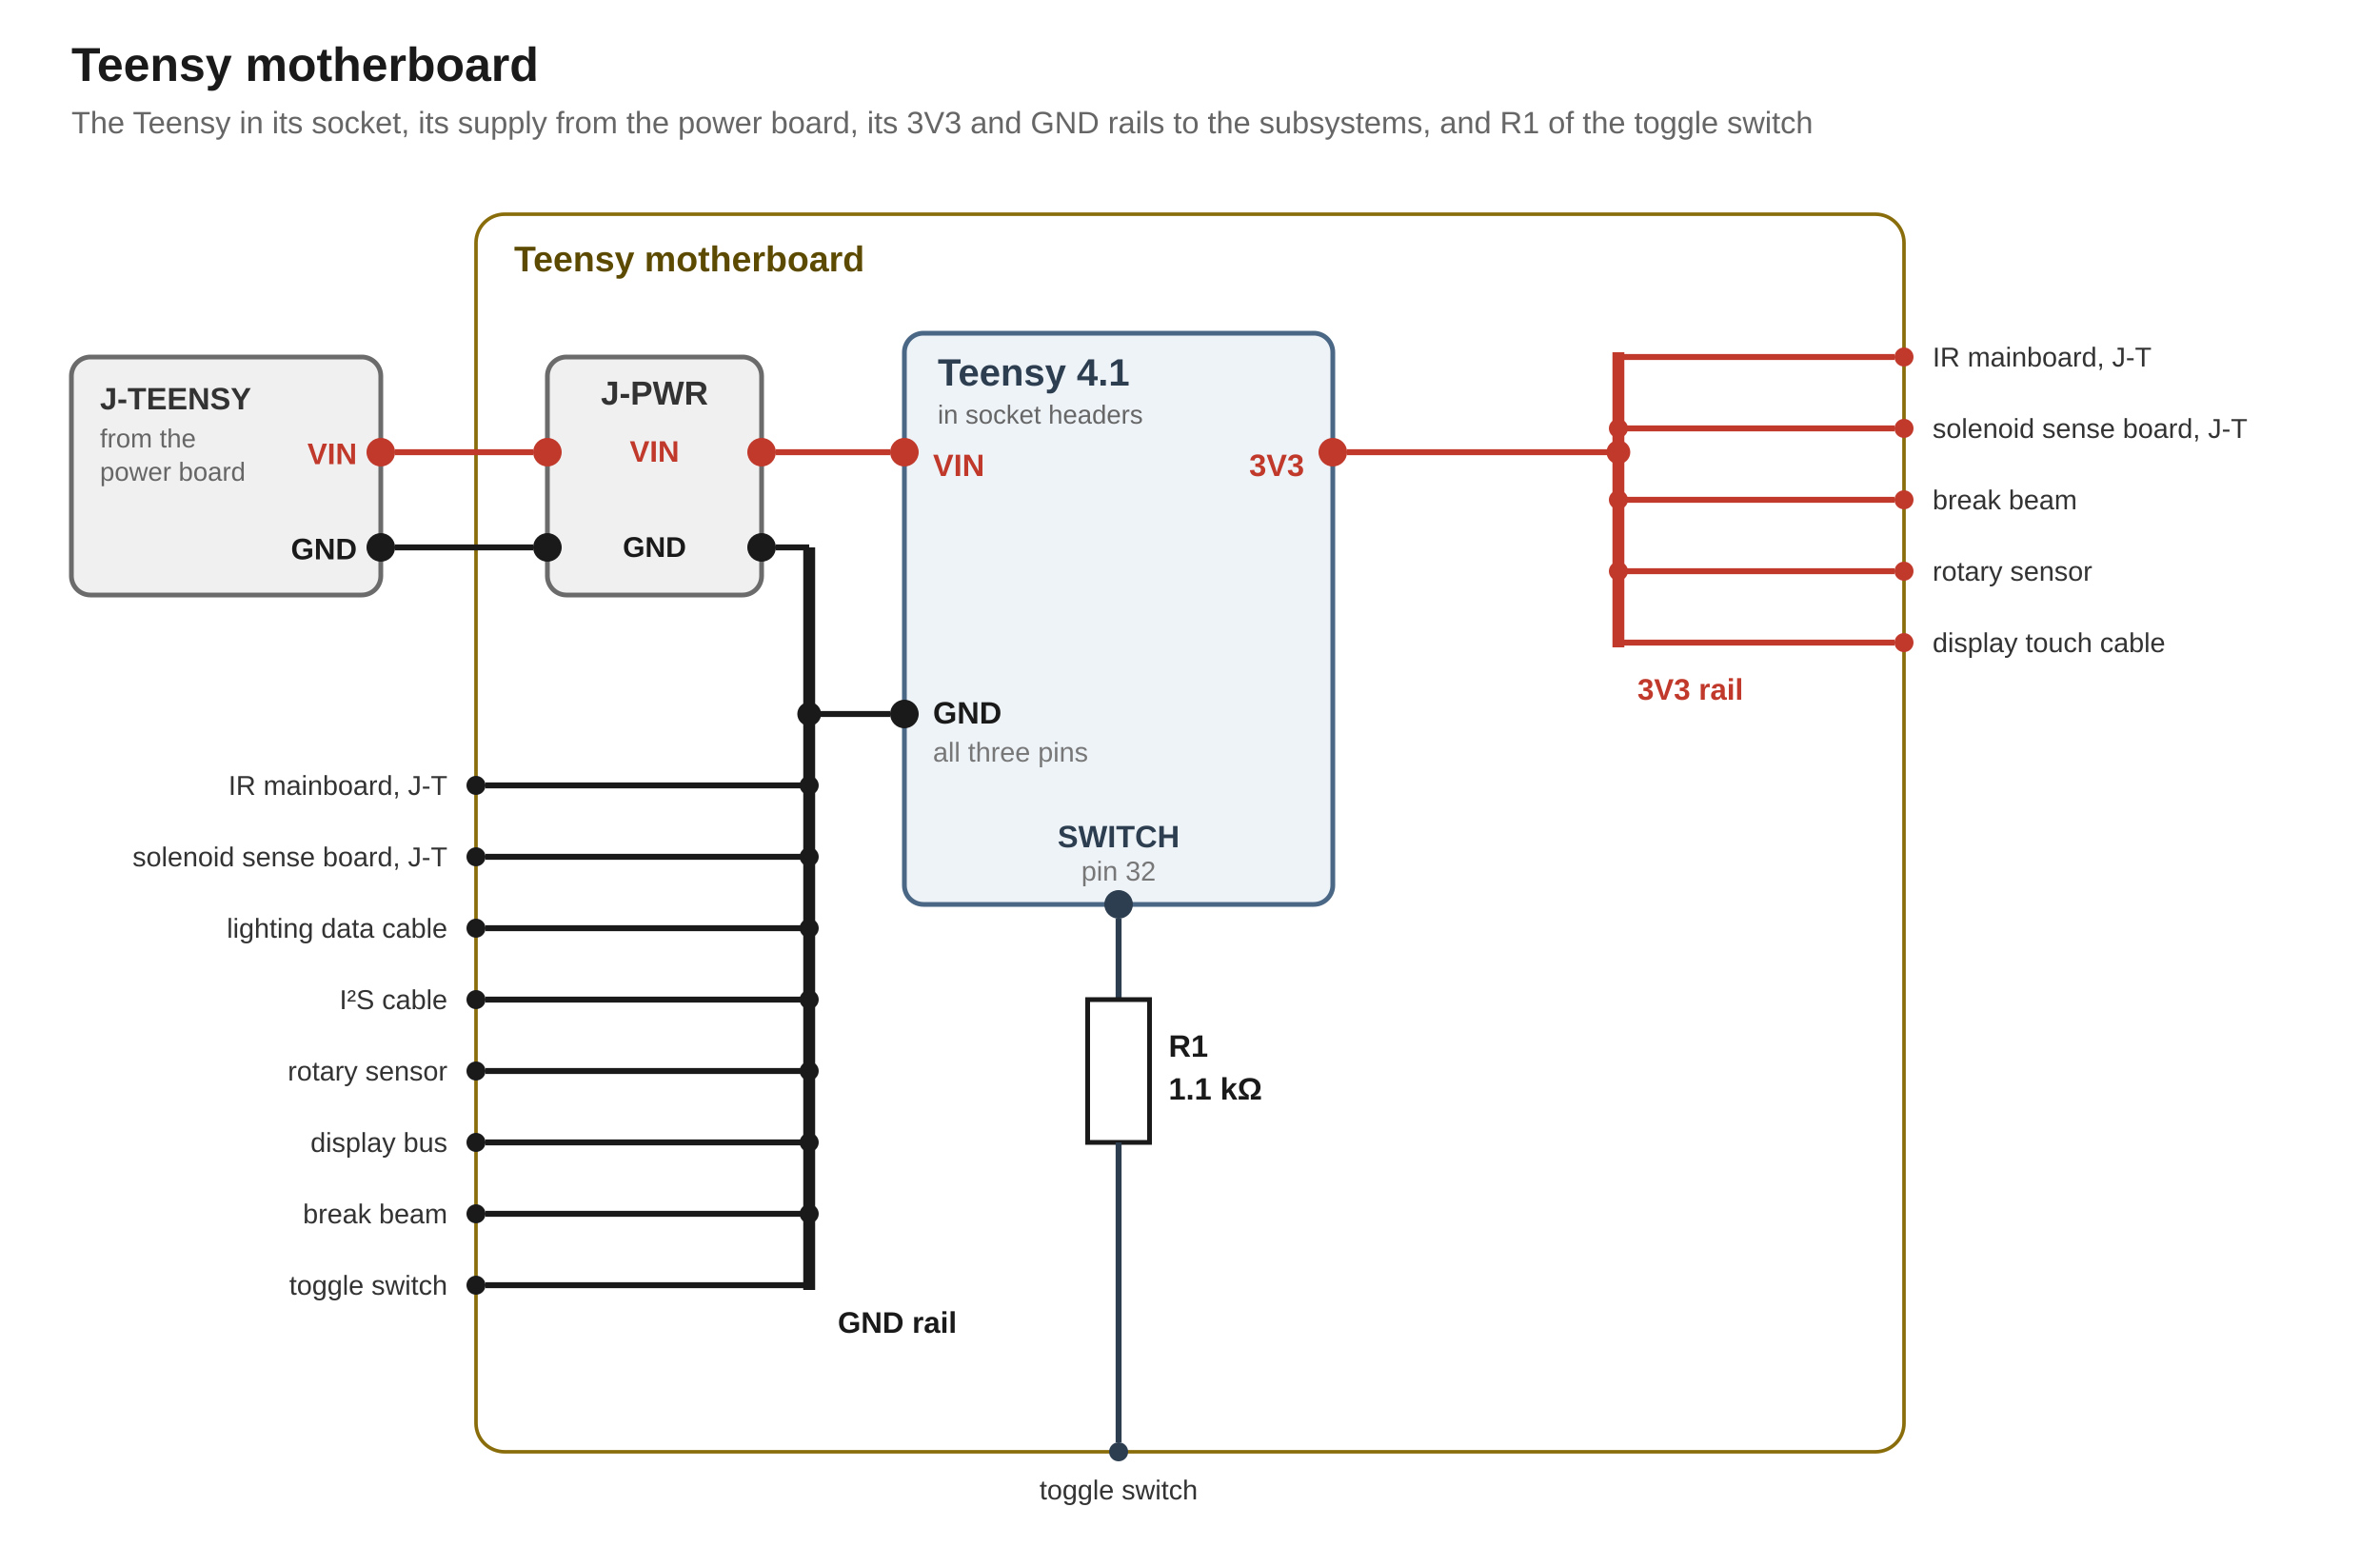
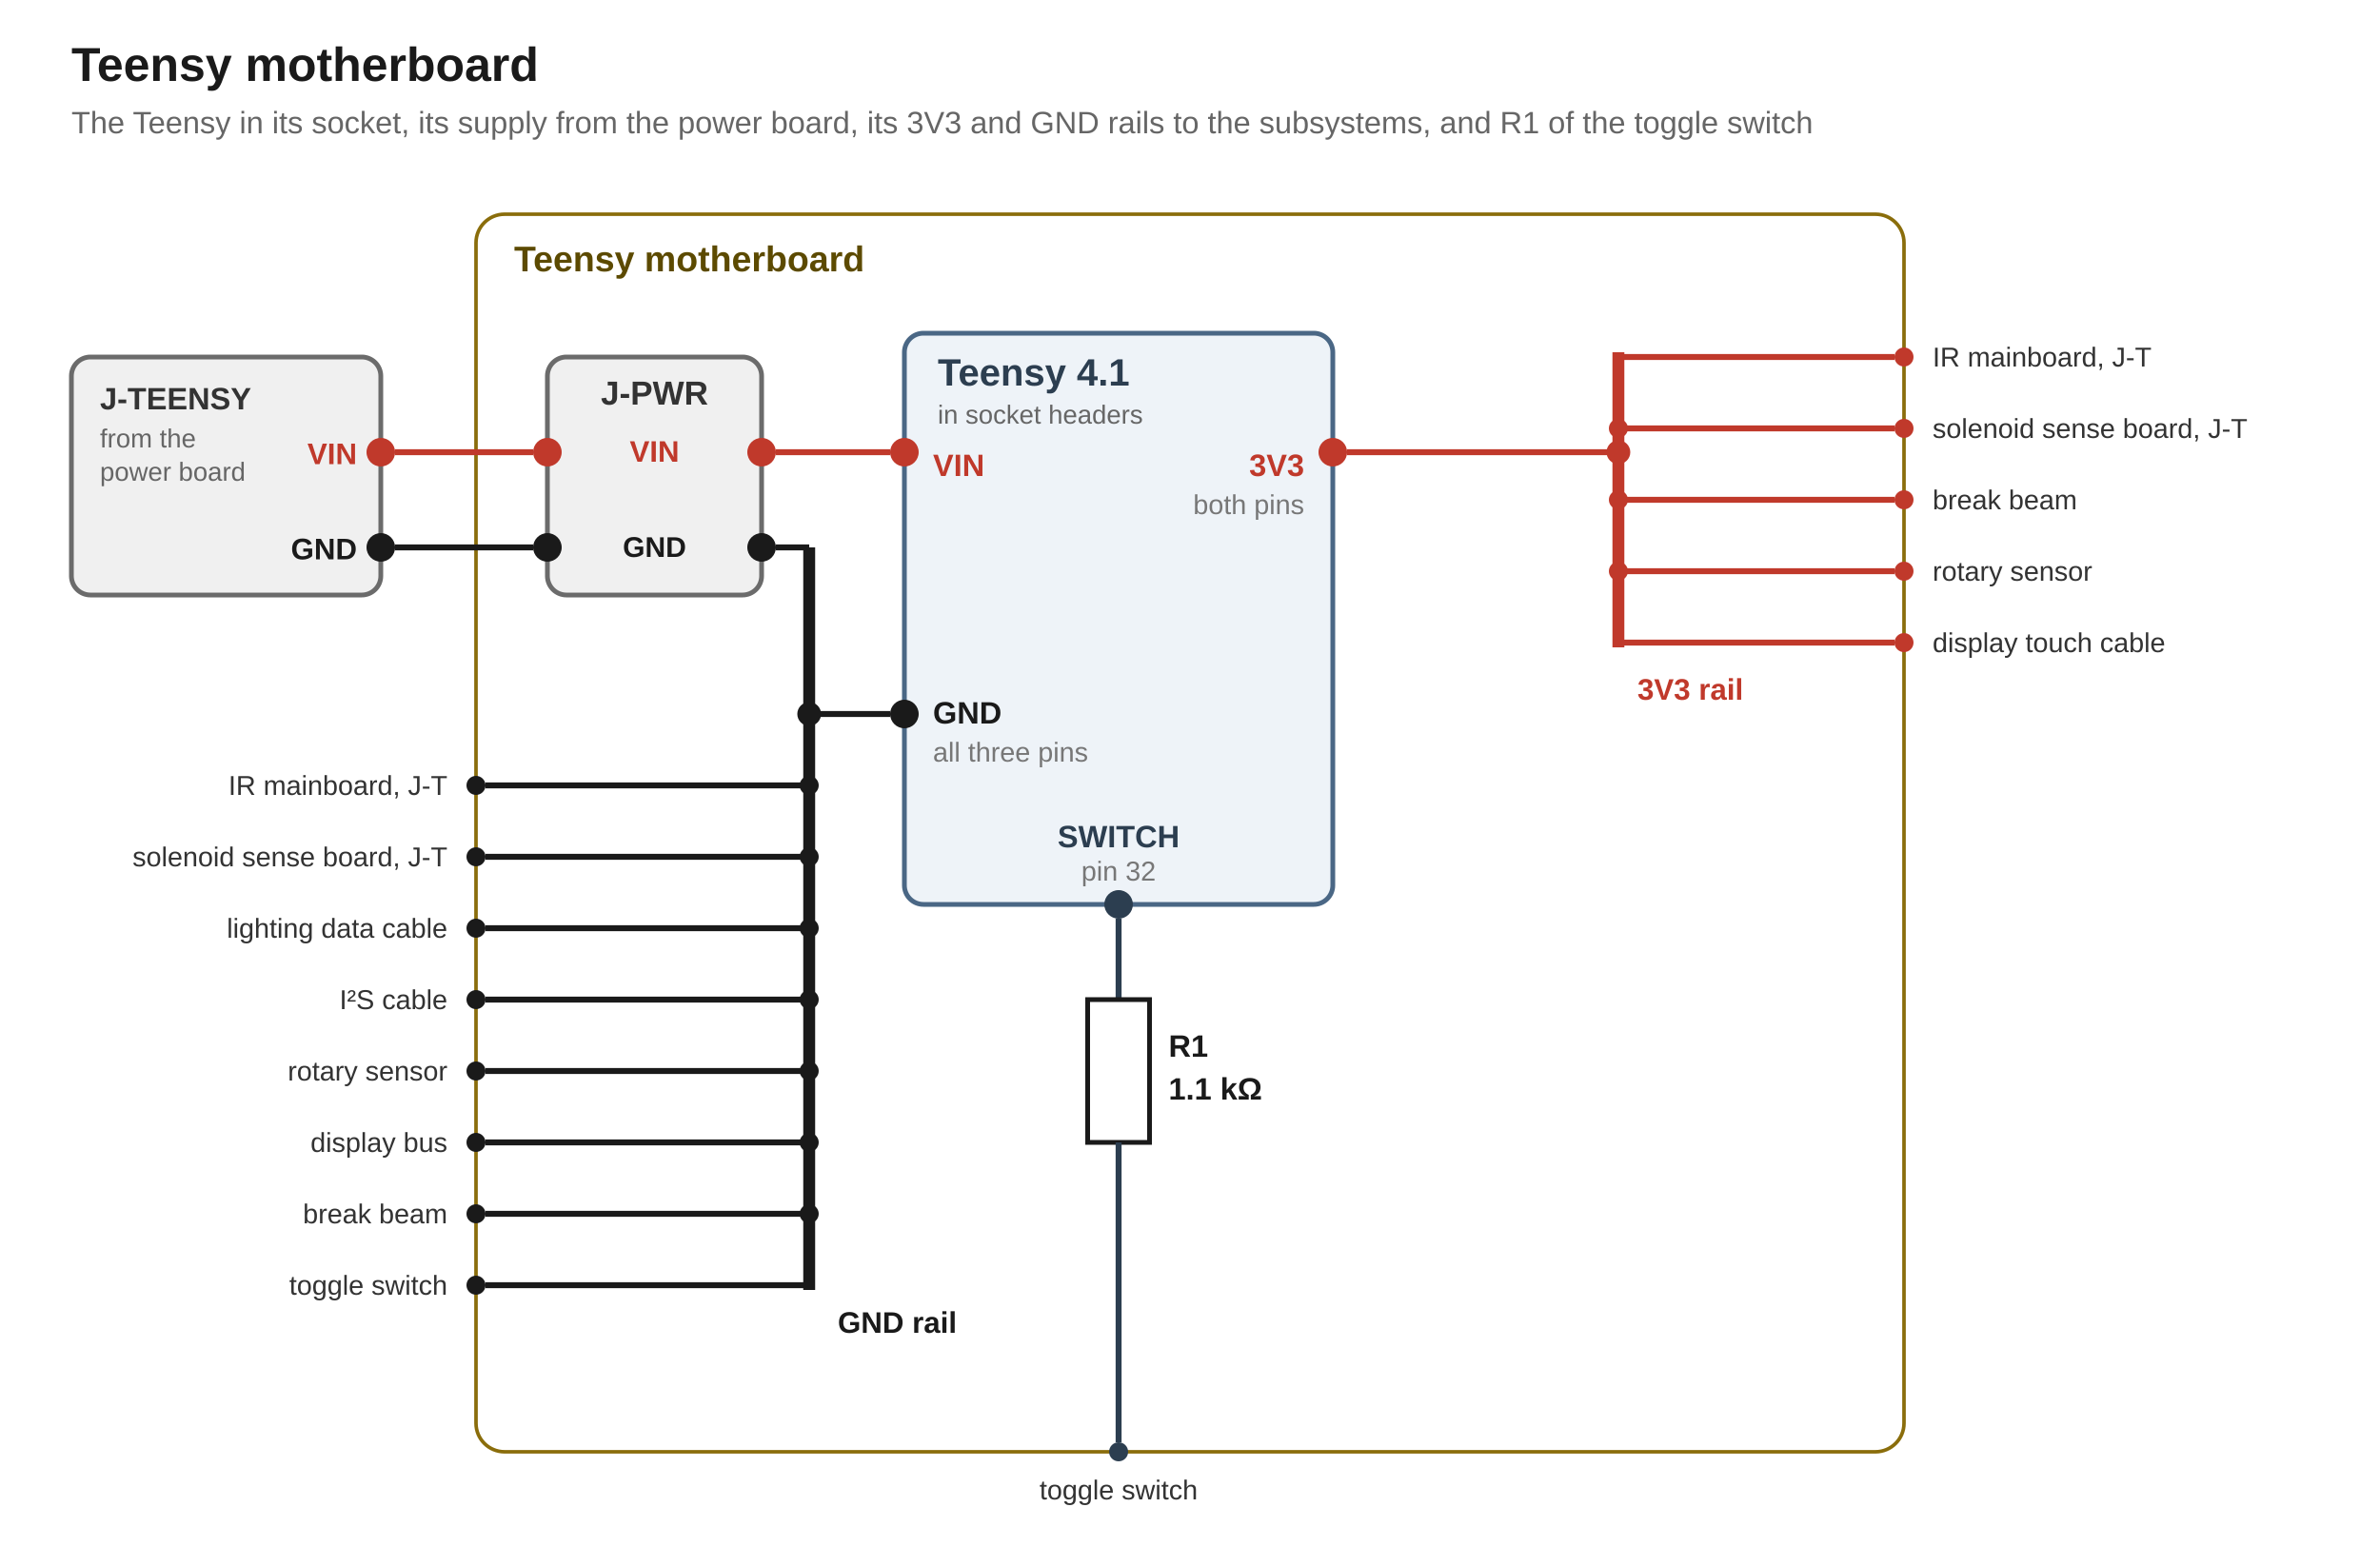
<svg xmlns="http://www.w3.org/2000/svg" viewBox="0 0 1000 650" font-family="Segoe UI, Arial, sans-serif">
  <rect x="0" y="0" width="1000" height="650" fill="#ffffff" />
  <text x="30" y="34" font-size="20" font-weight="700" fill="#1a1a1a">Teensy motherboard</text>
  <text x="30" y="56" font-size="13" fill="#666">The Teensy in its socket, its supply from the power board, its 3V3 and GND rails to the subsystems, and R1 of the toggle switch</text>
  <rect x="200" y="90" width="600" height="520" rx="12" fill="none" stroke="#8a6d0b" stroke-width="1.5" />
  <text x="216" y="114" font-size="15" font-weight="700" fill="#5c4a00">Teensy motherboard</text>
  <rect x="30" y="150" width="130" height="100" rx="8" fill="#f0f0f0" stroke="#6b6b6b" stroke-width="2" />
  <text x="42" y="172" font-size="13" font-weight="700" fill="#333333">J-TEENSY</text>
  <text x="42" y="188" font-size="11" fill="#666">from the</text>
  <text x="42" y="202" font-size="11" fill="#666">power board</text>
  <circle cx="160" cy="190" r="6" fill="#c0392b" />
  <text x="150" y="195" text-anchor="end" font-size="12.5" font-weight="700" fill="#c0392b">VIN</text>
  <circle cx="160" cy="230" r="6" fill="#1a1a1a" />
  <text x="150" y="235" text-anchor="end" font-size="12.5" font-weight="700" fill="#1a1a1a">GND</text>
  <line x1="166" y1="190" x2="224" y2="190" stroke="#c0392b" stroke-width="2.5" />
  <line x1="166" y1="230" x2="224" y2="230" stroke="#1a1a1a" stroke-width="2.5" />
  <rect x="230" y="150" width="90" height="100" rx="8" fill="#f0f0f0" stroke="#6b6b6b" stroke-width="2" />
  <text x="275" y="170" text-anchor="middle" font-size="14" font-weight="700" fill="#333333">J-PWR</text>
  <circle cx="230" cy="190" r="6" fill="#c0392b" />
  <circle cx="320" cy="190" r="6" fill="#c0392b" />
  <text x="275" y="194" text-anchor="middle" font-size="12.5" font-weight="700" fill="#c0392b">VIN</text>
  <circle cx="230" cy="230" r="6" fill="#1a1a1a" />
  <circle cx="320" cy="230" r="6" fill="#1a1a1a" />
  <text x="275" y="234" text-anchor="middle" font-size="12" font-weight="700" fill="#1a1a1a">GND</text>
  <line x1="326" y1="190" x2="374" y2="190" stroke="#c0392b" stroke-width="2.5" />
  <rect x="380" y="140" width="180" height="240" rx="8" fill="#eef3f8" stroke="#4a6785" stroke-width="2" />
  <text x="394" y="162" font-size="16" font-weight="700" fill="#2c3e50">Teensy 4.1</text>
  <text x="394" y="178" font-size="11" fill="#666">in socket headers</text>
  <circle cx="380" cy="190" r="6" fill="#c0392b" />
  <text x="392" y="200" font-size="13" font-weight="700" fill="#c0392b">VIN</text>
  <circle cx="380" cy="300" r="6" fill="#1a1a1a" />
  <text x="392" y="304" font-size="13" font-weight="700" fill="#1a1a1a">GND</text>
  <text x="392" y="320" font-size="11.5" fill="#777">all three pins</text>
  <circle cx="560" cy="190" r="6" fill="#c0392b" />
  <text x="548" y="200" text-anchor="end" font-size="13" font-weight="700" fill="#c0392b">3V3</text>
+   <text x="548" y="216" text-anchor="end" font-size="11.5" fill="#777">both pins</text>
  <circle cx="470" cy="380" r="6" fill="#2c3e50" />
  <text x="470" y="356" text-anchor="middle" font-size="13" font-weight="700" fill="#2c3e50">SWITCH</text>
  <text x="470" y="370" text-anchor="middle" font-size="11.5" fill="#777" data-pin="Toggle switch">pin 32</text>
  <line x1="326" y1="230" x2="340" y2="230" stroke="#1a1a1a" stroke-width="2.5" />
  <line x1="340" y1="230" x2="340" y2="542" stroke="#1a1a1a" stroke-width="5" />
  <line x1="374" y1="300" x2="340" y2="300" stroke="#1a1a1a" stroke-width="2.5" />
  <circle cx="340" cy="300" r="5" fill="#1a1a1a" />
  <text x="352" y="560" font-size="12.5" font-weight="700" fill="#1a1a1a">GND rail</text>
  <line x1="340" y1="330" x2="204" y2="330" stroke="#1a1a1a" stroke-width="2.5" />
  <circle cx="340" cy="330" r="4" fill="#1a1a1a" />
  <circle cx="200" cy="330" r="4" fill="#1a1a1a" />
  <text x="188" y="334" text-anchor="end" font-size="11.5" fill="#333">IR mainboard, J-T</text>
  <line x1="340" y1="360" x2="204" y2="360" stroke="#1a1a1a" stroke-width="2.5" />
  <circle cx="340" cy="360" r="4" fill="#1a1a1a" />
  <circle cx="200" cy="360" r="4" fill="#1a1a1a" />
  <text x="188" y="364" text-anchor="end" font-size="11.5" fill="#333">solenoid sense board, J-T</text>
  <line x1="340" y1="390" x2="204" y2="390" stroke="#1a1a1a" stroke-width="2.5" />
  <circle cx="340" cy="390" r="4" fill="#1a1a1a" />
  <circle cx="200" cy="390" r="4" fill="#1a1a1a" />
  <text x="188" y="394" text-anchor="end" font-size="11.5" fill="#333">lighting data cable</text>
  <line x1="340" y1="420" x2="204" y2="420" stroke="#1a1a1a" stroke-width="2.5" />
  <circle cx="340" cy="420" r="4" fill="#1a1a1a" />
  <circle cx="200" cy="420" r="4" fill="#1a1a1a" />
  <text x="188" y="424" text-anchor="end" font-size="11.5" fill="#333">I²S cable</text>
  <line x1="340" y1="450" x2="204" y2="450" stroke="#1a1a1a" stroke-width="2.5" />
  <circle cx="340" cy="450" r="4" fill="#1a1a1a" />
  <circle cx="200" cy="450" r="4" fill="#1a1a1a" />
  <text x="188" y="454" text-anchor="end" font-size="11.5" fill="#333">rotary sensor</text>
  <line x1="340" y1="480" x2="204" y2="480" stroke="#1a1a1a" stroke-width="2.5" />
  <circle cx="340" cy="480" r="4" fill="#1a1a1a" />
  <circle cx="200" cy="480" r="4" fill="#1a1a1a" />
  <text x="188" y="484" text-anchor="end" font-size="11.5" fill="#333">display bus</text>
  <line x1="340" y1="510" x2="204" y2="510" stroke="#1a1a1a" stroke-width="2.5" />
  <circle cx="340" cy="510" r="4" fill="#1a1a1a" />
  <circle cx="200" cy="510" r="4" fill="#1a1a1a" />
  <text x="188" y="514" text-anchor="end" font-size="11.5" fill="#333">break beam</text>
  <line x1="340" y1="540" x2="204" y2="540" stroke="#1a1a1a" stroke-width="2.5" />
  <circle cx="200" cy="540" r="4" fill="#1a1a1a" />
  <text x="188" y="544" text-anchor="end" font-size="11.5" fill="#333">toggle switch</text>
  <line x1="566" y1="190" x2="680" y2="190" stroke="#c0392b" stroke-width="2.5" />
  <line x1="680" y1="148" x2="680" y2="272" stroke="#c0392b" stroke-width="5" />
  <circle cx="680" cy="190" r="5" fill="#c0392b" />
  <text x="688" y="294" font-size="12.5" font-weight="700" fill="#c0392b">3V3 rail</text>
  <line x1="680" y1="150" x2="796" y2="150" stroke="#c0392b" stroke-width="2.5" />
  <circle cx="800" cy="150" r="4" fill="#c0392b" />
  <text x="812" y="154" font-size="11.5" fill="#333">IR mainboard, J-T</text>
  <line x1="680" y1="180" x2="796" y2="180" stroke="#c0392b" stroke-width="2.5" />
  <circle cx="680" cy="180" r="4" fill="#c0392b" />
  <circle cx="800" cy="180" r="4" fill="#c0392b" />
  <text x="812" y="184" font-size="11.5" fill="#333">solenoid sense board, J-T</text>
  <line x1="680" y1="210" x2="796" y2="210" stroke="#c0392b" stroke-width="2.5" />
  <circle cx="680" cy="210" r="4" fill="#c0392b" />
  <circle cx="800" cy="210" r="4" fill="#c0392b" />
  <text x="812" y="214" font-size="11.5" fill="#333">break beam</text>
  <line x1="680" y1="240" x2="796" y2="240" stroke="#c0392b" stroke-width="2.5" />
  <circle cx="680" cy="240" r="4" fill="#c0392b" />
  <circle cx="800" cy="240" r="4" fill="#c0392b" />
  <text x="812" y="244" font-size="11.5" fill="#333">rotary sensor</text>
  <line x1="680" y1="270" x2="796" y2="270" stroke="#c0392b" stroke-width="2.5" />
  <circle cx="800" cy="270" r="4" fill="#c0392b" />
  <text x="812" y="274" font-size="11.5" fill="#333">display touch cable</text>
  <line x1="470" y1="386" x2="470" y2="420" stroke="#2c3e50" stroke-width="2.5" />
  <rect x="457" y="420" width="26" height="60" fill="#fff" stroke="#1a1a1a" stroke-width="2" />
  <text x="491" y="444" font-size="13" font-weight="700" fill="#1a1a1a">R1</text>
  <text x="491" y="462" font-size="13" font-weight="700" fill="#1a1a1a" data-fig="r_s">1.1 kΩ</text>
  <line x1="470" y1="480" x2="470" y2="606" stroke="#2c3e50" stroke-width="2.5" />
  <circle cx="470" cy="610" r="4" fill="#2c3e50" />
  <text x="470" y="630" text-anchor="middle" font-size="11.5" fill="#333">toggle switch</text>
</svg>
